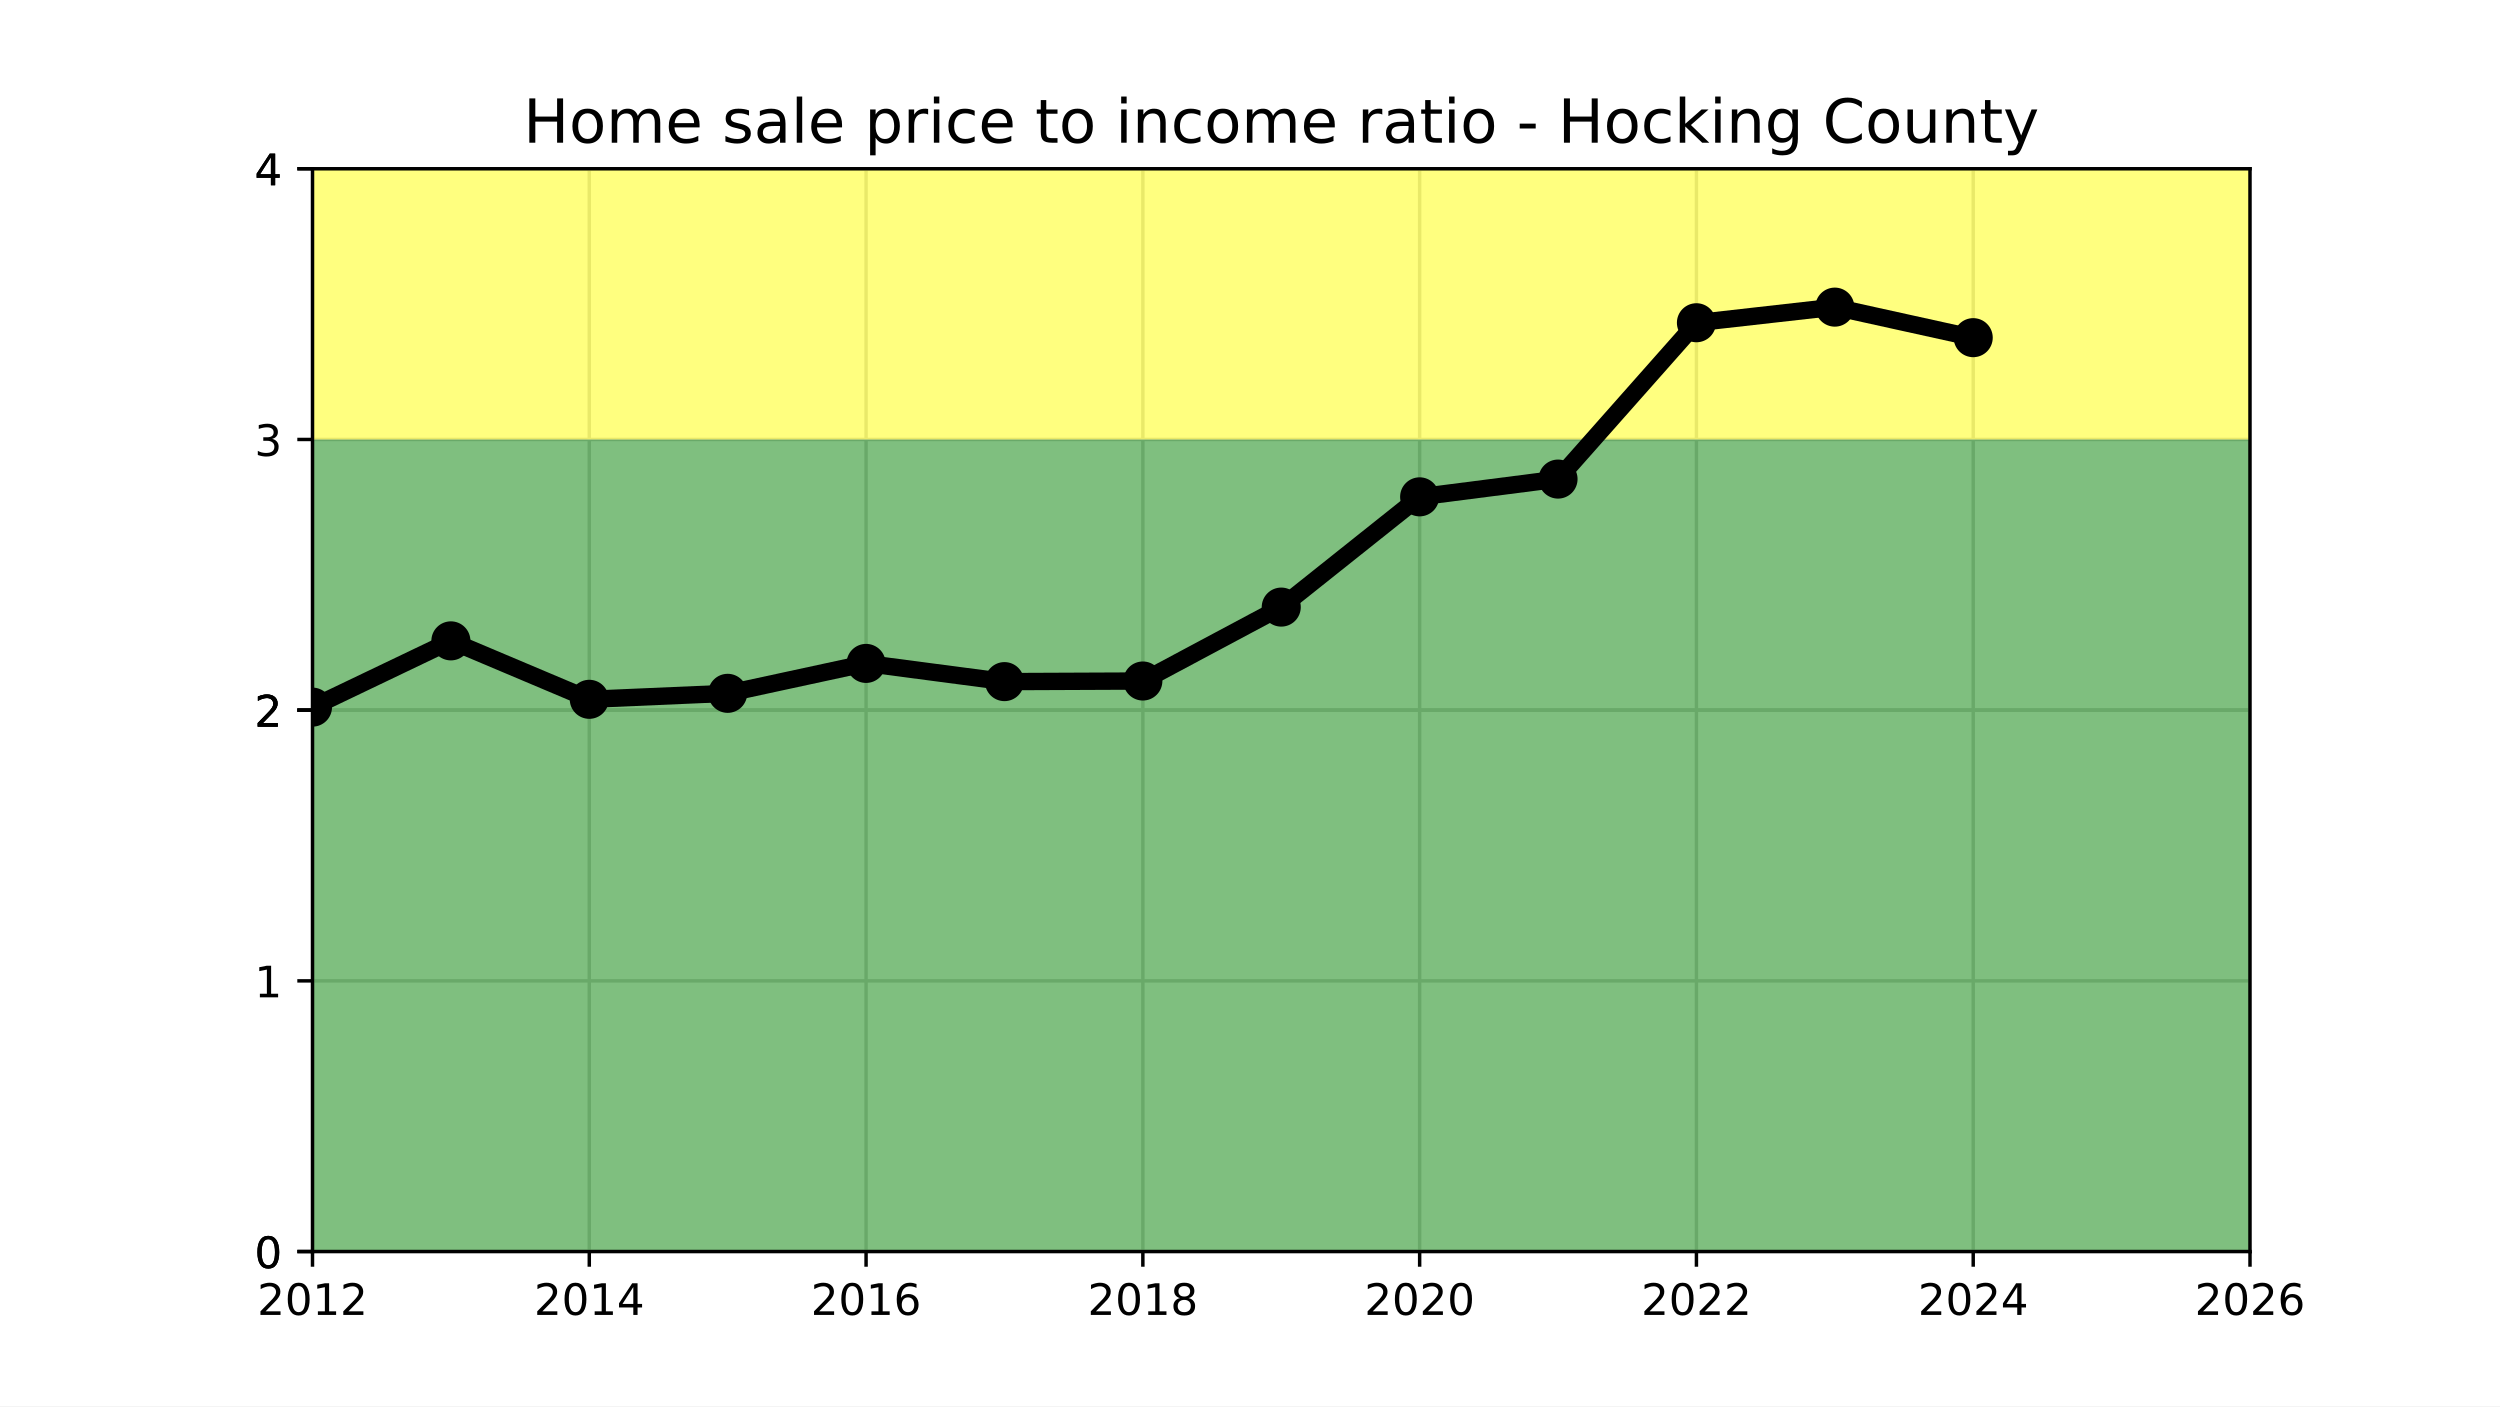
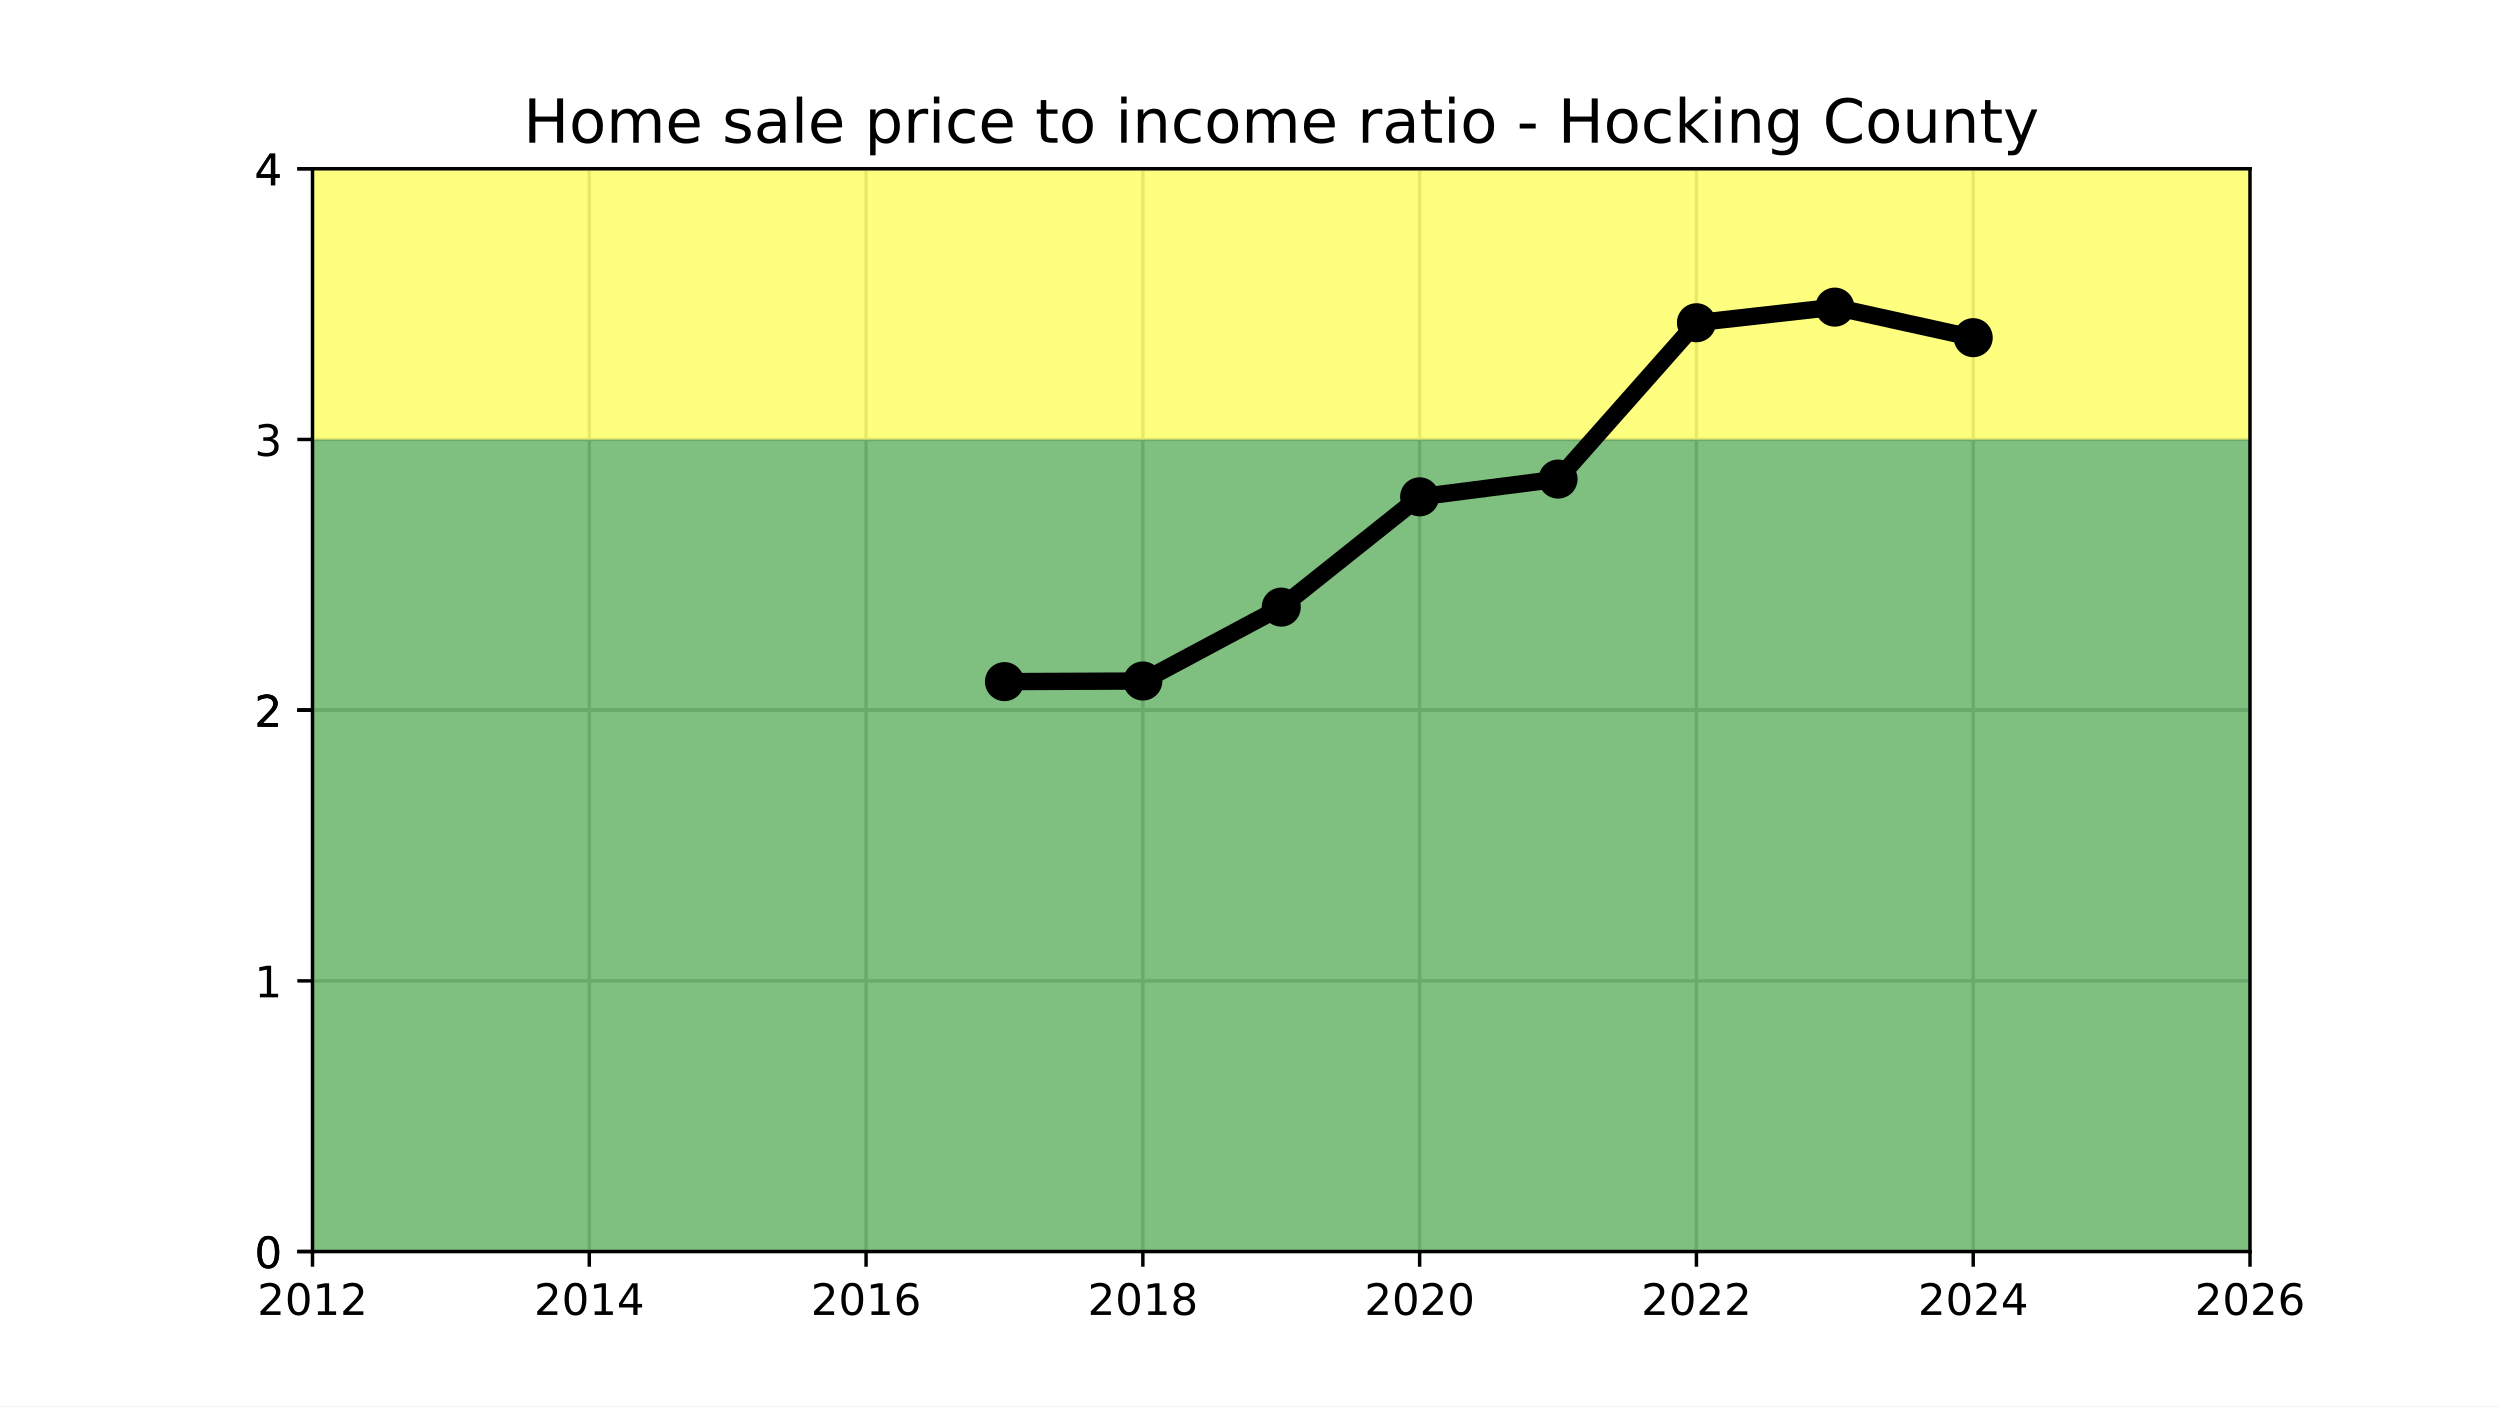
<svg xmlns="http://www.w3.org/2000/svg" xmlns:xlink="http://www.w3.org/1999/xlink" width="576pt" height="324pt" viewBox="0 0 576 324" version="1.1">
  <defs>
    <style type="text/css">*{stroke-linejoin: round; stroke-linecap: butt}</style>
  </defs>
  <g id="figure_1">
    <g id="patch_1">
      <path d="M 0 324  L 576 324  L 576 0  L 0 0  z " style="fill: #ffffff" />
    </g>
    <g id="axes_1">
      <g id="patch_2">
        <path d="M 72 288.36  L 518.4 288.36  L 518.4 38.88  L 72 38.88  z " style="fill: #ffffff" />
      </g>
      <g id="matplotlib.axis_1">
        <g id="xtick_1">
          <g id="line2d_1">
-             <path d="M 72 288.36  L 72 38.88  " clip-path="url(#p01c01f7aed)" style="fill: none; stroke: #d3d3d3; stroke-width: 0.8; stroke-linecap: square" />
+             <path d="M 72 288.36  L 72 38.88  " clip-path="url(#pa6a0c6ad4a)" style="fill: none; stroke: #d3d3d3; stroke-width: 0.8; stroke-linecap: square" />
          </g>
          <g id="line2d_2">
            <defs>
-               <path id="m849a6afd4a" d="M 0 0  L 0 3.5  " style="stroke: #000000; stroke-width: 0.8" />
+               <path id="mce4fcbca7a" d="M 0 0  L 0 3.5  " style="stroke: #000000; stroke-width: 0.8" />
            </defs>
            <g>
-               <use xlink:href="#m849a6afd4a" x="72" y="288.36" style="stroke: #000000; stroke-width: 0.8" />
+               <use xlink:href="#mce4fcbca7a" x="72" y="288.36" style="stroke: #000000; stroke-width: 0.8" />
            </g>
          </g>
          <g id="text_1">
            <g transform="translate(59.275 302.9584) scale(0.1 -0.1)">
              <defs>
                <path id="DejaVuSans-32" d="M 1228 531  L 3431 531  L 3431 0  L 469 0  L 469 531  Q 828 903 1448 1529  Q 2069 2156 2228 2338  Q 2531 2678 2651 2914  Q 2772 3150 2772 3378  Q 2772 3750 2511 3984  Q 2250 4219 1831 4219  Q 1534 4219 1204 4116  Q 875 4013 500 3803  L 500 4441  Q 881 4594 1212 4672  Q 1544 4750 1819 4750  Q 2544 4750 2975 4387  Q 3406 4025 3406 3419  Q 3406 3131 3298 2873  Q 3191 2616 2906 2266  Q 2828 2175 2409 1742  Q 1991 1309 1228 531  z " transform="scale(0.015625)" />
                <path id="DejaVuSans-30" d="M 2034 4250  Q 1547 4250 1301 3770  Q 1056 3291 1056 2328  Q 1056 1369 1301 889  Q 1547 409 2034 409  Q 2525 409 2770 889  Q 3016 1369 3016 2328  Q 3016 3291 2770 3770  Q 2525 4250 2034 4250  z M 2034 4750  Q 2819 4750 3233 4129  Q 3647 3509 3647 2328  Q 3647 1150 3233 529  Q 2819 -91 2034 -91  Q 1250 -91 836 529  Q 422 1150 422 2328  Q 422 3509 836 4129  Q 1250 4750 2034 4750  z " transform="scale(0.015625)" />
                <path id="DejaVuSans-31" d="M 794 531  L 1825 531  L 1825 4091  L 703 3866  L 703 4441  L 1819 4666  L 2450 4666  L 2450 531  L 3481 531  L 3481 0  L 794 0  L 794 531  z " transform="scale(0.015625)" />
              </defs>
              <use xlink:href="#DejaVuSans-32" />
              <use xlink:href="#DejaVuSans-30" transform="translate(63.62305 0)" />
              <use xlink:href="#DejaVuSans-31" transform="translate(127.2461 0)" />
              <use xlink:href="#DejaVuSans-32" transform="translate(190.8691 0)" />
            </g>
          </g>
        </g>
        <g id="xtick_2">
          <g id="line2d_3">
-             <path d="M 135.771 288.36  L 135.771 38.88  " clip-path="url(#p01c01f7aed)" style="fill: none; stroke: #d3d3d3; stroke-width: 0.8; stroke-linecap: square" />
+             <path d="M 135.771 288.36  L 135.771 38.88  " clip-path="url(#pa6a0c6ad4a)" style="fill: none; stroke: #d3d3d3; stroke-width: 0.8; stroke-linecap: square" />
          </g>
          <g id="line2d_4">
            <g>
-               <use xlink:href="#m849a6afd4a" x="135.771" y="288.36" style="stroke: #000000; stroke-width: 0.8" />
+               <use xlink:href="#mce4fcbca7a" x="135.771" y="288.36" style="stroke: #000000; stroke-width: 0.8" />
            </g>
          </g>
          <g id="text_2">
            <g transform="translate(123.0464 302.9584) scale(0.1 -0.1)">
              <defs>
                <path id="DejaVuSans-34" d="M 2419 4116  L 825 1625  L 2419 1625  L 2419 4116  z M 2253 4666  L 3047 4666  L 3047 1625  L 3713 1625  L 3713 1100  L 3047 1100  L 3047 0  L 2419 0  L 2419 1100  L 313 1100  L 313 1709  L 2253 4666  z " transform="scale(0.015625)" />
              </defs>
              <use xlink:href="#DejaVuSans-32" />
              <use xlink:href="#DejaVuSans-30" transform="translate(63.62305 0)" />
              <use xlink:href="#DejaVuSans-31" transform="translate(127.2461 0)" />
              <use xlink:href="#DejaVuSans-34" transform="translate(190.8691 0)" />
            </g>
          </g>
        </g>
        <g id="xtick_3">
          <g id="line2d_5">
-             <path d="M 199.543 288.36  L 199.543 38.88  " clip-path="url(#p01c01f7aed)" style="fill: none; stroke: #d3d3d3; stroke-width: 0.8; stroke-linecap: square" />
+             <path d="M 199.543 288.36  L 199.543 38.88  " clip-path="url(#pa6a0c6ad4a)" style="fill: none; stroke: #d3d3d3; stroke-width: 0.8; stroke-linecap: square" />
          </g>
          <g id="line2d_6">
            <g>
-               <use xlink:href="#m849a6afd4a" x="199.543" y="288.36" style="stroke: #000000; stroke-width: 0.8" />
+               <use xlink:href="#mce4fcbca7a" x="199.543" y="288.36" style="stroke: #000000; stroke-width: 0.8" />
            </g>
          </g>
          <g id="text_3">
            <g transform="translate(186.8179 302.9584) scale(0.1 -0.1)">
              <defs>
                <path id="DejaVuSans-36" d="M 2113 2584  Q 1688 2584 1439 2293  Q 1191 2003 1191 1497  Q 1191 994 1439 701  Q 1688 409 2113 409  Q 2538 409 2786 701  Q 3034 994 3034 1497  Q 3034 2003 2786 2293  Q 2538 2584 2113 2584  z M 3366 4563  L 3366 3988  Q 3128 4100 2886 4159  Q 2644 4219 2406 4219  Q 1781 4219 1451 3797  Q 1122 3375 1075 2522  Q 1259 2794 1537 2939  Q 1816 3084 2150 3084  Q 2853 3084 3261 2657  Q 3669 2231 3669 1497  Q 3669 778 3244 343  Q 2819 -91 2113 -91  Q 1303 -91 875 529  Q 447 1150 447 2328  Q 447 3434 972 4092  Q 1497 4750 2381 4750  Q 2619 4750 2861 4703  Q 3103 4656 3366 4563  z " transform="scale(0.015625)" />
              </defs>
              <use xlink:href="#DejaVuSans-32" />
              <use xlink:href="#DejaVuSans-30" transform="translate(63.62305 0)" />
              <use xlink:href="#DejaVuSans-31" transform="translate(127.2461 0)" />
              <use xlink:href="#DejaVuSans-36" transform="translate(190.8691 0)" />
            </g>
          </g>
        </g>
        <g id="xtick_4">
          <g id="line2d_7">
-             <path d="M 263.314 288.36  L 263.314 38.88  " clip-path="url(#p01c01f7aed)" style="fill: none; stroke: #d3d3d3; stroke-width: 0.8; stroke-linecap: square" />
+             <path d="M 263.314 288.36  L 263.314 38.88  " clip-path="url(#pa6a0c6ad4a)" style="fill: none; stroke: #d3d3d3; stroke-width: 0.8; stroke-linecap: square" />
          </g>
          <g id="line2d_8">
            <g>
-               <use xlink:href="#m849a6afd4a" x="263.314" y="288.36" style="stroke: #000000; stroke-width: 0.8" />
+               <use xlink:href="#mce4fcbca7a" x="263.314" y="288.36" style="stroke: #000000; stroke-width: 0.8" />
            </g>
          </g>
          <g id="text_4">
            <g transform="translate(250.5893 302.9584) scale(0.1 -0.1)">
              <defs>
                <path id="DejaVuSans-38" d="M 2034 2216  Q 1584 2216 1326 1975  Q 1069 1734 1069 1313  Q 1069 891 1326 650  Q 1584 409 2034 409  Q 2484 409 2743 651  Q 3003 894 3003 1313  Q 3003 1734 2745 1975  Q 2488 2216 2034 2216  z M 1403 2484  Q 997 2584 770 2862  Q 544 3141 544 3541  Q 544 4100 942 4425  Q 1341 4750 2034 4750  Q 2731 4750 3128 4425  Q 3525 4100 3525 3541  Q 3525 3141 3298 2862  Q 3072 2584 2669 2484  Q 3125 2378 3379 2068  Q 3634 1759 3634 1313  Q 3634 634 3220 271  Q 2806 -91 2034 -91  Q 1263 -91 848 271  Q 434 634 434 1313  Q 434 1759 690 2068  Q 947 2378 1403 2484  z M 1172 3481  Q 1172 3119 1398 2916  Q 1625 2713 2034 2713  Q 2441 2713 2670 2916  Q 2900 3119 2900 3481  Q 2900 3844 2670 4047  Q 2441 4250 2034 4250  Q 1625 4250 1398 4047  Q 1172 3844 1172 3481  z " transform="scale(0.015625)" />
              </defs>
              <use xlink:href="#DejaVuSans-32" />
              <use xlink:href="#DejaVuSans-30" transform="translate(63.62305 0)" />
              <use xlink:href="#DejaVuSans-31" transform="translate(127.2461 0)" />
              <use xlink:href="#DejaVuSans-38" transform="translate(190.8691 0)" />
            </g>
          </g>
        </g>
        <g id="xtick_5">
          <g id="line2d_9">
-             <path d="M 327.086 288.36  L 327.086 38.88  " clip-path="url(#p01c01f7aed)" style="fill: none; stroke: #d3d3d3; stroke-width: 0.8; stroke-linecap: square" />
+             <path d="M 327.086 288.36  L 327.086 38.88  " clip-path="url(#pa6a0c6ad4a)" style="fill: none; stroke: #d3d3d3; stroke-width: 0.8; stroke-linecap: square" />
          </g>
          <g id="line2d_10">
            <g>
-               <use xlink:href="#m849a6afd4a" x="327.086" y="288.36" style="stroke: #000000; stroke-width: 0.8" />
+               <use xlink:href="#mce4fcbca7a" x="327.086" y="288.36" style="stroke: #000000; stroke-width: 0.8" />
            </g>
          </g>
          <g id="text_5">
            <g transform="translate(314.3607 302.9584) scale(0.1 -0.1)">
              <use xlink:href="#DejaVuSans-32" />
              <use xlink:href="#DejaVuSans-30" transform="translate(63.62305 0)" />
              <use xlink:href="#DejaVuSans-32" transform="translate(127.2461 0)" />
              <use xlink:href="#DejaVuSans-30" transform="translate(190.8691 0)" />
            </g>
          </g>
        </g>
        <g id="xtick_6">
          <g id="line2d_11">
-             <path d="M 390.857 288.36  L 390.857 38.88  " clip-path="url(#p01c01f7aed)" style="fill: none; stroke: #d3d3d3; stroke-width: 0.8; stroke-linecap: square" />
+             <path d="M 390.857 288.36  L 390.857 38.88  " clip-path="url(#pa6a0c6ad4a)" style="fill: none; stroke: #d3d3d3; stroke-width: 0.8; stroke-linecap: square" />
          </g>
          <g id="line2d_12">
            <g>
-               <use xlink:href="#m849a6afd4a" x="390.857" y="288.36" style="stroke: #000000; stroke-width: 0.8" />
+               <use xlink:href="#mce4fcbca7a" x="390.857" y="288.36" style="stroke: #000000; stroke-width: 0.8" />
            </g>
          </g>
          <g id="text_6">
            <g transform="translate(378.1321 302.9584) scale(0.1 -0.1)">
              <use xlink:href="#DejaVuSans-32" />
              <use xlink:href="#DejaVuSans-30" transform="translate(63.62305 0)" />
              <use xlink:href="#DejaVuSans-32" transform="translate(127.2461 0)" />
              <use xlink:href="#DejaVuSans-32" transform="translate(190.8691 0)" />
            </g>
          </g>
        </g>
        <g id="xtick_7">
          <g id="line2d_13">
-             <path d="M 454.629 288.36  L 454.629 38.88  " clip-path="url(#p01c01f7aed)" style="fill: none; stroke: #d3d3d3; stroke-width: 0.8; stroke-linecap: square" />
+             <path d="M 454.629 288.36  L 454.629 38.88  " clip-path="url(#pa6a0c6ad4a)" style="fill: none; stroke: #d3d3d3; stroke-width: 0.8; stroke-linecap: square" />
          </g>
          <g id="line2d_14">
            <g>
-               <use xlink:href="#m849a6afd4a" x="454.629" y="288.36" style="stroke: #000000; stroke-width: 0.8" />
+               <use xlink:href="#mce4fcbca7a" x="454.629" y="288.36" style="stroke: #000000; stroke-width: 0.8" />
            </g>
          </g>
          <g id="text_7">
            <g transform="translate(441.9036 302.9584) scale(0.1 -0.1)">
              <use xlink:href="#DejaVuSans-32" />
              <use xlink:href="#DejaVuSans-30" transform="translate(63.62305 0)" />
              <use xlink:href="#DejaVuSans-32" transform="translate(127.2461 0)" />
              <use xlink:href="#DejaVuSans-34" transform="translate(190.8691 0)" />
            </g>
          </g>
        </g>
        <g id="xtick_8">
          <g id="line2d_15">
-             <path d="M 518.4 288.36  L 518.4 38.88  " clip-path="url(#p01c01f7aed)" style="fill: none; stroke: #d3d3d3; stroke-width: 0.8; stroke-linecap: square" />
+             <path d="M 518.4 288.36  L 518.4 38.88  " clip-path="url(#pa6a0c6ad4a)" style="fill: none; stroke: #d3d3d3; stroke-width: 0.8; stroke-linecap: square" />
          </g>
          <g id="line2d_16">
            <g>
-               <use xlink:href="#m849a6afd4a" x="518.4" y="288.36" style="stroke: #000000; stroke-width: 0.8" />
+               <use xlink:href="#mce4fcbca7a" x="518.4" y="288.36" style="stroke: #000000; stroke-width: 0.8" />
            </g>
          </g>
          <g id="text_8">
            <g transform="translate(505.675 302.9584) scale(0.1 -0.1)">
              <use xlink:href="#DejaVuSans-32" />
              <use xlink:href="#DejaVuSans-30" transform="translate(63.62305 0)" />
              <use xlink:href="#DejaVuSans-32" transform="translate(127.2461 0)" />
              <use xlink:href="#DejaVuSans-36" transform="translate(190.8691 0)" />
            </g>
          </g>
        </g>
      </g>
      <g id="matplotlib.axis_2">
        <g id="ytick_1">
          <g id="line2d_17">
-             <path d="M 72 288.36  L 518.4 288.36  " clip-path="url(#p01c01f7aed)" style="fill: none; stroke: #d3d3d3; stroke-width: 0.8; stroke-linecap: square" />
+             <path d="M 72 288.36  L 518.4 288.36  " clip-path="url(#pa6a0c6ad4a)" style="fill: none; stroke: #d3d3d3; stroke-width: 0.8; stroke-linecap: square" />
          </g>
          <g id="line2d_18">
            <defs>
-               <path id="m549634506d" d="M 0 0  L -3.5 0  " style="stroke: #000000; stroke-width: 0.8" />
+               <path id="m351aef672a" d="M 0 0  L -3.5 0  " style="stroke: #000000; stroke-width: 0.8" />
            </defs>
            <g>
-               <use xlink:href="#m549634506d" x="72" y="288.36" style="stroke: #000000; stroke-width: 0.8" />
+               <use xlink:href="#m351aef672a" x="72" y="288.36" style="stroke: #000000; stroke-width: 0.8" />
            </g>
          </g>
          <g id="text_9">
            <g transform="translate(58.6375 292.1592) scale(0.1 -0.1)">
              <use xlink:href="#DejaVuSans-30" />
            </g>
          </g>
        </g>
        <g id="ytick_2">
          <g id="line2d_19">
-             <path d="M 72 288.36  L 518.4 288.36  " clip-path="url(#p01c01f7aed)" style="fill: none; stroke: #d3d3d3; stroke-width: 0.8; stroke-linecap: square" />
+             <path d="M 72 288.36  L 518.4 288.36  " clip-path="url(#pa6a0c6ad4a)" style="fill: none; stroke: #d3d3d3; stroke-width: 0.8; stroke-linecap: square" />
          </g>
          <g id="line2d_20">
            <g>
-               <use xlink:href="#m549634506d" x="72" y="288.36" style="stroke: #000000; stroke-width: 0.8" />
+               <use xlink:href="#m351aef672a" x="72" y="288.36" style="stroke: #000000; stroke-width: 0.8" />
            </g>
          </g>
          <g id="text_10">
            <g transform="translate(58.6375 292.1592) scale(0.1 -0.1)">
              <use xlink:href="#DejaVuSans-30" />
            </g>
          </g>
        </g>
        <g id="ytick_3">
          <g id="line2d_21">
-             <path d="M 72 225.99  L 518.4 225.99  " clip-path="url(#p01c01f7aed)" style="fill: none; stroke: #d3d3d3; stroke-width: 0.8; stroke-linecap: square" />
+             <path d="M 72 225.99  L 518.4 225.99  " clip-path="url(#pa6a0c6ad4a)" style="fill: none; stroke: #d3d3d3; stroke-width: 0.8; stroke-linecap: square" />
          </g>
          <g id="line2d_22">
            <g>
-               <use xlink:href="#m549634506d" x="72" y="225.99" style="stroke: #000000; stroke-width: 0.8" />
+               <use xlink:href="#m351aef672a" x="72" y="225.99" style="stroke: #000000; stroke-width: 0.8" />
            </g>
          </g>
          <g id="text_11">
            <g transform="translate(58.6375 229.7892) scale(0.1 -0.1)">
              <use xlink:href="#DejaVuSans-31" />
            </g>
          </g>
        </g>
        <g id="ytick_4">
          <g id="line2d_23">
-             <path d="M 72 163.62  L 518.4 163.62  " clip-path="url(#p01c01f7aed)" style="fill: none; stroke: #d3d3d3; stroke-width: 0.8; stroke-linecap: square" />
+             <path d="M 72 163.62  L 518.4 163.62  " clip-path="url(#pa6a0c6ad4a)" style="fill: none; stroke: #d3d3d3; stroke-width: 0.8; stroke-linecap: square" />
          </g>
          <g id="line2d_24">
            <g>
-               <use xlink:href="#m549634506d" x="72" y="163.62" style="stroke: #000000; stroke-width: 0.8" />
+               <use xlink:href="#m351aef672a" x="72" y="163.62" style="stroke: #000000; stroke-width: 0.8" />
            </g>
          </g>
          <g id="text_12">
            <g transform="translate(58.6375 167.4192) scale(0.1 -0.1)">
              <use xlink:href="#DejaVuSans-32" />
            </g>
          </g>
        </g>
        <g id="ytick_5">
          <g id="line2d_25">
-             <path d="M 72 163.62  L 518.4 163.62  " clip-path="url(#p01c01f7aed)" style="fill: none; stroke: #d3d3d3; stroke-width: 0.8; stroke-linecap: square" />
+             <path d="M 72 163.62  L 518.4 163.62  " clip-path="url(#pa6a0c6ad4a)" style="fill: none; stroke: #d3d3d3; stroke-width: 0.8; stroke-linecap: square" />
          </g>
          <g id="line2d_26">
            <g>
-               <use xlink:href="#m549634506d" x="72" y="163.62" style="stroke: #000000; stroke-width: 0.8" />
+               <use xlink:href="#m351aef672a" x="72" y="163.62" style="stroke: #000000; stroke-width: 0.8" />
            </g>
          </g>
          <g id="text_13">
            <g transform="translate(58.6375 167.4192) scale(0.1 -0.1)">
              <use xlink:href="#DejaVuSans-32" />
            </g>
          </g>
        </g>
        <g id="ytick_6">
          <g id="line2d_27">
-             <path d="M 72 163.62  L 518.4 163.62  " clip-path="url(#p01c01f7aed)" style="fill: none; stroke: #d3d3d3; stroke-width: 0.8; stroke-linecap: square" />
+             <path d="M 72 163.62  L 518.4 163.62  " clip-path="url(#pa6a0c6ad4a)" style="fill: none; stroke: #d3d3d3; stroke-width: 0.8; stroke-linecap: square" />
          </g>
          <g id="line2d_28">
            <g>
-               <use xlink:href="#m549634506d" x="72" y="163.62" style="stroke: #000000; stroke-width: 0.8" />
+               <use xlink:href="#m351aef672a" x="72" y="163.62" style="stroke: #000000; stroke-width: 0.8" />
            </g>
          </g>
          <g id="text_14">
            <g transform="translate(58.6375 167.4192) scale(0.1 -0.1)">
              <use xlink:href="#DejaVuSans-32" />
            </g>
          </g>
        </g>
        <g id="ytick_7">
          <g id="line2d_29">
-             <path d="M 72 101.25  L 518.4 101.25  " clip-path="url(#p01c01f7aed)" style="fill: none; stroke: #d3d3d3; stroke-width: 0.8; stroke-linecap: square" />
+             <path d="M 72 101.25  L 518.4 101.25  " clip-path="url(#pa6a0c6ad4a)" style="fill: none; stroke: #d3d3d3; stroke-width: 0.8; stroke-linecap: square" />
          </g>
          <g id="line2d_30">
            <g>
-               <use xlink:href="#m549634506d" x="72" y="101.25" style="stroke: #000000; stroke-width: 0.8" />
+               <use xlink:href="#m351aef672a" x="72" y="101.25" style="stroke: #000000; stroke-width: 0.8" />
            </g>
          </g>
          <g id="text_15">
            <g transform="translate(58.6375 105.0492) scale(0.1 -0.1)">
              <defs>
                <path id="DejaVuSans-33" d="M 2597 2516  Q 3050 2419 3304 2112  Q 3559 1806 3559 1356  Q 3559 666 3084 287  Q 2609 -91 1734 -91  Q 1441 -91 1130 -33  Q 819 25 488 141  L 488 750  Q 750 597 1062 519  Q 1375 441 1716 441  Q 2309 441 2620 675  Q 2931 909 2931 1356  Q 2931 1769 2642 2001  Q 2353 2234 1838 2234  L 1294 2234  L 1294 2753  L 1863 2753  Q 2328 2753 2575 2939  Q 2822 3125 2822 3475  Q 2822 3834 2567 4026  Q 2313 4219 1838 4219  Q 1578 4219 1281 4162  Q 984 4106 628 3988  L 628 4550  Q 988 4650 1302 4700  Q 1616 4750 1894 4750  Q 2613 4750 3031 4423  Q 3450 4097 3450 3541  Q 3450 3153 3228 2886  Q 3006 2619 2597 2516  z " transform="scale(0.015625)" />
              </defs>
              <use xlink:href="#DejaVuSans-33" />
            </g>
          </g>
        </g>
        <g id="ytick_8">
          <g id="line2d_31">
-             <path d="M 72 38.88  L 518.4 38.88  " clip-path="url(#p01c01f7aed)" style="fill: none; stroke: #d3d3d3; stroke-width: 0.8; stroke-linecap: square" />
+             <path d="M 72 38.88  L 518.4 38.88  " clip-path="url(#pa6a0c6ad4a)" style="fill: none; stroke: #d3d3d3; stroke-width: 0.8; stroke-linecap: square" />
          </g>
          <g id="line2d_32">
            <g>
-               <use xlink:href="#m549634506d" x="72" y="38.88" style="stroke: #000000; stroke-width: 0.8" />
+               <use xlink:href="#m351aef672a" x="72" y="38.88" style="stroke: #000000; stroke-width: 0.8" />
            </g>
          </g>
          <g id="text_16">
            <g transform="translate(58.6375 42.67922) scale(0.1 -0.1)">
              <use xlink:href="#DejaVuSans-34" />
            </g>
          </g>
        </g>
        <g id="ytick_9">
          <g id="line2d_33">
-             <path d="M 72 38.88  L 518.4 38.88  " clip-path="url(#p01c01f7aed)" style="fill: none; stroke: #d3d3d3; stroke-width: 0.8; stroke-linecap: square" />
+             <path d="M 72 38.88  L 518.4 38.88  " clip-path="url(#pa6a0c6ad4a)" style="fill: none; stroke: #d3d3d3; stroke-width: 0.8; stroke-linecap: square" />
          </g>
          <g id="line2d_34">
            <g>
-               <use xlink:href="#m549634506d" x="72" y="38.88" style="stroke: #000000; stroke-width: 0.8" />
+               <use xlink:href="#m351aef672a" x="72" y="38.88" style="stroke: #000000; stroke-width: 0.8" />
            </g>
          </g>
          <g id="text_17">
            <g transform="translate(58.6375 42.67922) scale(0.1 -0.1)">
              <use xlink:href="#DejaVuSans-34" />
            </g>
          </g>
        </g>
      </g>
      <g id="FillBetweenPolyCollection_1">
-         <path d="M 72 101.25  L 72 288.36  L 103.886 288.36  L 135.771 288.36  L 167.657 288.36  L 199.543 288.36  L 231.429 288.36  L 263.314 288.36  L 295.2 288.36  L 327.086 288.36  L 358.971 288.36  L 390.857 288.36  L 422.743 288.36  L 454.629 288.36  L 486.514 288.36  L 518.4 288.36  L 518.4 101.25  L 518.4 101.25  L 486.514 101.25  L 454.629 101.25  L 422.743 101.25  L 390.857 101.25  L 358.971 101.25  L 327.086 101.25  L 295.2 101.25  L 263.314 101.25  L 231.429 101.25  L 199.543 101.25  L 167.657 101.25  L 135.771 101.25  L 103.886 101.25  L 72 101.25  z " clip-path="url(#p01c01f7aed)" style="fill: #008000; fill-opacity: 0.5" />
+         <path d="M 72 101.25  L 72 288.36  L 103.886 288.36  L 135.771 288.36  L 167.657 288.36  L 199.543 288.36  L 231.429 288.36  L 263.314 288.36  L 295.2 288.36  L 327.086 288.36  L 358.971 288.36  L 390.857 288.36  L 422.743 288.36  L 454.629 288.36  L 486.514 288.36  L 518.4 288.36  L 518.4 101.25  L 518.4 101.25  L 486.514 101.25  L 454.629 101.25  L 422.743 101.25  L 390.857 101.25  L 358.971 101.25  L 327.086 101.25  L 295.2 101.25  L 263.314 101.25  L 231.429 101.25  L 199.543 101.25  L 167.657 101.25  L 135.771 101.25  L 103.886 101.25  L 72 101.25  z " clip-path="url(#pa6a0c6ad4a)" style="fill: #008000; fill-opacity: 0.5" />
      </g>
      <g id="FillBetweenPolyCollection_2">
-         <path d="M 72 38.88  L 72 101.25  L 103.886 101.25  L 135.771 101.25  L 167.657 101.25  L 199.543 101.25  L 231.429 101.25  L 263.314 101.25  L 295.2 101.25  L 327.086 101.25  L 358.971 101.25  L 390.857 101.25  L 422.743 101.25  L 454.629 101.25  L 486.514 101.25  L 518.4 101.25  L 518.4 38.88  L 518.4 38.88  L 486.514 38.88  L 454.629 38.88  L 422.743 38.88  L 390.857 38.88  L 358.971 38.88  L 327.086 38.88  L 295.2 38.88  L 263.314 38.88  L 231.429 38.88  L 199.543 38.88  L 167.657 38.88  L 135.771 38.88  L 103.886 38.88  L 72 38.88  z " clip-path="url(#p01c01f7aed)" style="fill: #ffff00; fill-opacity: 0.5" />
+         <path d="M 72 38.88  L 72 101.25  L 103.886 101.25  L 135.771 101.25  L 167.657 101.25  L 199.543 101.25  L 231.429 101.25  L 263.314 101.25  L 295.2 101.25  L 327.086 101.25  L 358.971 101.25  L 390.857 101.25  L 422.743 101.25  L 454.629 101.25  L 486.514 101.25  L 518.4 101.25  L 518.4 38.88  L 518.4 38.88  L 486.514 38.88  L 454.629 38.88  L 422.743 38.88  L 390.857 38.88  L 358.971 38.88  L 327.086 38.88  L 295.2 38.88  L 263.314 38.88  L 231.429 38.88  L 199.543 38.88  L 167.657 38.88  L 135.771 38.88  L 103.886 38.88  L 72 38.88  z " clip-path="url(#pa6a0c6ad4a)" style="fill: #ffff00; fill-opacity: 0.5" />
      </g>
      <g id="line2d_35">
-         <path d="M 72 162.921  L 103.886 147.656  L 135.771 161.122  L 167.657 159.744  L 199.543 152.85  L 231.429 157.045  L 263.314 156.905  L 295.2 139.875  L 327.086 114.474  L 358.971 110.381  L 390.857 74.361  L 422.743 70.762  L 454.629 77.798  " clip-path="url(#p01c01f7aed)" style="fill: none; stroke: #000000; stroke-width: 4; stroke-linecap: square" />
+         <path d="M 231.429 157.045  L 263.314 156.905  L 295.2 139.875  L 327.086 114.474  L 358.971 110.381  L 390.857 74.361  L 422.743 70.762  L 454.629 77.798  " clip-path="url(#pa6a0c6ad4a)" style="fill: none; stroke: #000000; stroke-width: 4; stroke-linecap: square" />
        <defs>
-           <path id="md9d0a9cf7b" d="M 0 4  C 1.061 4 2.078 3.579 2.828 2.828  C 3.579 2.078 4 1.061 4 0  C 4 -1.061 3.579 -2.078 2.828 -2.828  C 2.078 -3.579 1.061 -4 0 -4  C -1.061 -4 -2.078 -3.579 -2.828 -2.828  C -3.579 -2.078 -4 -1.061 -4 0  C -4 1.061 -3.579 2.078 -2.828 2.828  C -2.078 3.579 -1.061 4 0 4  z " style="stroke: #000000" />
+           <path id="m2bdc645870" d="M 0 4  C 1.061 4 2.078 3.579 2.828 2.828  C 3.579 2.078 4 1.061 4 0  C 4 -1.061 3.579 -2.078 2.828 -2.828  C 2.078 -3.579 1.061 -4 0 -4  C -1.061 -4 -2.078 -3.579 -2.828 -2.828  C -3.579 -2.078 -4 -1.061 -4 0  C -4 1.061 -3.579 2.078 -2.828 2.828  C -2.078 3.579 -1.061 4 0 4  z " style="stroke: #000000" />
        </defs>
-         <g clip-path="url(#p01c01f7aed)">
-           <use xlink:href="#md9d0a9cf7b" x="72" y="162.921" style="stroke: #000000" />
-           <use xlink:href="#md9d0a9cf7b" x="103.886" y="147.656" style="stroke: #000000" />
-           <use xlink:href="#md9d0a9cf7b" x="135.771" y="161.122" style="stroke: #000000" />
-           <use xlink:href="#md9d0a9cf7b" x="167.657" y="159.744" style="stroke: #000000" />
-           <use xlink:href="#md9d0a9cf7b" x="199.543" y="152.85" style="stroke: #000000" />
-           <use xlink:href="#md9d0a9cf7b" x="231.429" y="157.045" style="stroke: #000000" />
-           <use xlink:href="#md9d0a9cf7b" x="263.314" y="156.905" style="stroke: #000000" />
-           <use xlink:href="#md9d0a9cf7b" x="295.2" y="139.875" style="stroke: #000000" />
-           <use xlink:href="#md9d0a9cf7b" x="327.086" y="114.474" style="stroke: #000000" />
-           <use xlink:href="#md9d0a9cf7b" x="358.971" y="110.381" style="stroke: #000000" />
-           <use xlink:href="#md9d0a9cf7b" x="390.857" y="74.361" style="stroke: #000000" />
-           <use xlink:href="#md9d0a9cf7b" x="422.743" y="70.762" style="stroke: #000000" />
-           <use xlink:href="#md9d0a9cf7b" x="454.629" y="77.798" style="stroke: #000000" />
+         <g clip-path="url(#pa6a0c6ad4a)">
+           <use xlink:href="#m2bdc645870" x="231.429" y="157.045" style="stroke: #000000" />
+           <use xlink:href="#m2bdc645870" x="263.314" y="156.905" style="stroke: #000000" />
+           <use xlink:href="#m2bdc645870" x="295.2" y="139.875" style="stroke: #000000" />
+           <use xlink:href="#m2bdc645870" x="327.086" y="114.474" style="stroke: #000000" />
+           <use xlink:href="#m2bdc645870" x="358.971" y="110.381" style="stroke: #000000" />
+           <use xlink:href="#m2bdc645870" x="390.857" y="74.361" style="stroke: #000000" />
+           <use xlink:href="#m2bdc645870" x="422.743" y="70.762" style="stroke: #000000" />
+           <use xlink:href="#m2bdc645870" x="454.629" y="77.798" style="stroke: #000000" />
        </g>
      </g>
      <g id="patch_3">
        <path d="M 72 288.36  L 72 38.88  " style="fill: none; stroke: #000000; stroke-width: 0.8; stroke-linejoin: miter; stroke-linecap: square" />
      </g>
      <g id="patch_4">
        <path d="M 518.4 288.36  L 518.4 38.88  " style="fill: none; stroke: #000000; stroke-width: 0.8; stroke-linejoin: miter; stroke-linecap: square" />
      </g>
      <g id="patch_5">
        <path d="M 72 288.36  L 518.4 288.36  " style="fill: none; stroke: #000000; stroke-width: 0.8; stroke-linejoin: miter; stroke-linecap: square" />
      </g>
      <g id="patch_6">
        <path d="M 72 38.88  L 518.4 38.88  " style="fill: none; stroke: #000000; stroke-width: 0.8; stroke-linejoin: miter; stroke-linecap: square" />
      </g>
      <g id="text_18">
        <g transform="translate(120.5828 32.88) scale(0.14 -0.14)">
          <defs>
            <path id="DejaVuSans-48" d="M 628 4666  L 1259 4666  L 1259 2753  L 3553 2753  L 3553 4666  L 4184 4666  L 4184 0  L 3553 0  L 3553 2222  L 1259 2222  L 1259 0  L 628 0  L 628 4666  z " transform="scale(0.015625)" />
            <path id="DejaVuSans-6f" d="M 1959 3097  Q 1497 3097 1228 2736  Q 959 2375 959 1747  Q 959 1119 1226 758  Q 1494 397 1959 397  Q 2419 397 2687 759  Q 2956 1122 2956 1747  Q 2956 2369 2687 2733  Q 2419 3097 1959 3097  z M 1959 3584  Q 2709 3584 3137 3096  Q 3566 2609 3566 1747  Q 3566 888 3137 398  Q 2709 -91 1959 -91  Q 1206 -91 779 398  Q 353 888 353 1747  Q 353 2609 779 3096  Q 1206 3584 1959 3584  z " transform="scale(0.015625)" />
            <path id="DejaVuSans-6d" d="M 3328 2828  Q 3544 3216 3844 3400  Q 4144 3584 4550 3584  Q 5097 3584 5394 3201  Q 5691 2819 5691 2113  L 5691 0  L 5113 0  L 5113 2094  Q 5113 2597 4934 2840  Q 4756 3084 4391 3084  Q 3944 3084 3684 2787  Q 3425 2491 3425 1978  L 3425 0  L 2847 0  L 2847 2094  Q 2847 2600 2669 2842  Q 2491 3084 2119 3084  Q 1678 3084 1418 2786  Q 1159 2488 1159 1978  L 1159 0  L 581 0  L 581 3500  L 1159 3500  L 1159 2956  Q 1356 3278 1631 3431  Q 1906 3584 2284 3584  Q 2666 3584 2933 3390  Q 3200 3197 3328 2828  z " transform="scale(0.015625)" />
            <path id="DejaVuSans-65" d="M 3597 1894  L 3597 1613  L 953 1613  Q 991 1019 1311 708  Q 1631 397 2203 397  Q 2534 397 2845 478  Q 3156 559 3463 722  L 3463 178  Q 3153 47 2828 -22  Q 2503 -91 2169 -91  Q 1331 -91 842 396  Q 353 884 353 1716  Q 353 2575 817 3079  Q 1281 3584 2069 3584  Q 2775 3584 3186 3129  Q 3597 2675 3597 1894  z M 3022 2063  Q 3016 2534 2758 2815  Q 2500 3097 2075 3097  Q 1594 3097 1305 2825  Q 1016 2553 972 2059  L 3022 2063  z " transform="scale(0.015625)" />
            <path id="DejaVuSans-20" transform="scale(0.015625)" />
            <path id="DejaVuSans-73" d="M 2834 3397  L 2834 2853  Q 2591 2978 2328 3040  Q 2066 3103 1784 3103  Q 1356 3103 1142 2972  Q 928 2841 928 2578  Q 928 2378 1081 2264  Q 1234 2150 1697 2047  L 1894 2003  Q 2506 1872 2764 1633  Q 3022 1394 3022 966  Q 3022 478 2636 193  Q 2250 -91 1575 -91  Q 1294 -91 989 -36  Q 684 19 347 128  L 347 722  Q 666 556 975 473  Q 1284 391 1588 391  Q 1994 391 2212 530  Q 2431 669 2431 922  Q 2431 1156 2273 1281  Q 2116 1406 1581 1522  L 1381 1569  Q 847 1681 609 1914  Q 372 2147 372 2553  Q 372 3047 722 3315  Q 1072 3584 1716 3584  Q 2034 3584 2315 3537  Q 2597 3491 2834 3397  z " transform="scale(0.015625)" />
            <path id="DejaVuSans-61" d="M 2194 1759  Q 1497 1759 1228 1600  Q 959 1441 959 1056  Q 959 750 1161 570  Q 1363 391 1709 391  Q 2188 391 2477 730  Q 2766 1069 2766 1631  L 2766 1759  L 2194 1759  z M 3341 1997  L 3341 0  L 2766 0  L 2766 531  Q 2569 213 2275 61  Q 1981 -91 1556 -91  Q 1019 -91 701 211  Q 384 513 384 1019  Q 384 1609 779 1909  Q 1175 2209 1959 2209  L 2766 2209  L 2766 2266  Q 2766 2663 2505 2880  Q 2244 3097 1772 3097  Q 1472 3097 1187 3025  Q 903 2953 641 2809  L 641 3341  Q 956 3463 1253 3523  Q 1550 3584 1831 3584  Q 2591 3584 2966 3190  Q 3341 2797 3341 1997  z " transform="scale(0.015625)" />
            <path id="DejaVuSans-6c" d="M 603 4863  L 1178 4863  L 1178 0  L 603 0  L 603 4863  z " transform="scale(0.015625)" />
            <path id="DejaVuSans-70" d="M 1159 525  L 1159 -1331  L 581 -1331  L 581 3500  L 1159 3500  L 1159 2969  Q 1341 3281 1617 3432  Q 1894 3584 2278 3584  Q 2916 3584 3314 3078  Q 3713 2572 3713 1747  Q 3713 922 3314 415  Q 2916 -91 2278 -91  Q 1894 -91 1617 61  Q 1341 213 1159 525  z M 3116 1747  Q 3116 2381 2855 2742  Q 2594 3103 2138 3103  Q 1681 3103 1420 2742  Q 1159 2381 1159 1747  Q 1159 1113 1420 752  Q 1681 391 2138 391  Q 2594 391 2855 752  Q 3116 1113 3116 1747  z " transform="scale(0.015625)" />
            <path id="DejaVuSans-72" d="M 2631 2963  Q 2534 3019 2420 3045  Q 2306 3072 2169 3072  Q 1681 3072 1420 2755  Q 1159 2438 1159 1844  L 1159 0  L 581 0  L 581 3500  L 1159 3500  L 1159 2956  Q 1341 3275 1631 3429  Q 1922 3584 2338 3584  Q 2397 3584 2469 3576  Q 2541 3569 2628 3553  L 2631 2963  z " transform="scale(0.015625)" />
            <path id="DejaVuSans-69" d="M 603 3500  L 1178 3500  L 1178 0  L 603 0  L 603 3500  z M 603 4863  L 1178 4863  L 1178 4134  L 603 4134  L 603 4863  z " transform="scale(0.015625)" />
            <path id="DejaVuSans-63" d="M 3122 3366  L 3122 2828  Q 2878 2963 2633 3030  Q 2388 3097 2138 3097  Q 1578 3097 1268 2742  Q 959 2388 959 1747  Q 959 1106 1268 751  Q 1578 397 2138 397  Q 2388 397 2633 464  Q 2878 531 3122 666  L 3122 134  Q 2881 22 2623 -34  Q 2366 -91 2075 -91  Q 1284 -91 818 406  Q 353 903 353 1747  Q 353 2603 823 3093  Q 1294 3584 2113 3584  Q 2378 3584 2631 3529  Q 2884 3475 3122 3366  z " transform="scale(0.015625)" />
            <path id="DejaVuSans-74" d="M 1172 4494  L 1172 3500  L 2356 3500  L 2356 3053  L 1172 3053  L 1172 1153  Q 1172 725 1289 603  Q 1406 481 1766 481  L 2356 481  L 2356 0  L 1766 0  Q 1100 0 847 248  Q 594 497 594 1153  L 594 3053  L 172 3053  L 172 3500  L 594 3500  L 594 4494  L 1172 4494  z " transform="scale(0.015625)" />
            <path id="DejaVuSans-6e" d="M 3513 2113  L 3513 0  L 2938 0  L 2938 2094  Q 2938 2591 2744 2837  Q 2550 3084 2163 3084  Q 1697 3084 1428 2787  Q 1159 2491 1159 1978  L 1159 0  L 581 0  L 581 3500  L 1159 3500  L 1159 2956  Q 1366 3272 1645 3428  Q 1925 3584 2291 3584  Q 2894 3584 3203 3211  Q 3513 2838 3513 2113  z " transform="scale(0.015625)" />
            <path id="DejaVuSans-2d" d="M 313 2009  L 1997 2009  L 1997 1497  L 313 1497  L 313 2009  z " transform="scale(0.015625)" />
            <path id="DejaVuSans-6b" d="M 581 4863  L 1159 4863  L 1159 1991  L 2875 3500  L 3609 3500  L 1753 1863  L 3688 0  L 2938 0  L 1159 1709  L 1159 0  L 581 0  L 581 4863  z " transform="scale(0.015625)" />
            <path id="DejaVuSans-67" d="M 2906 1791  Q 2906 2416 2648 2759  Q 2391 3103 1925 3103  Q 1463 3103 1205 2759  Q 947 2416 947 1791  Q 947 1169 1205 825  Q 1463 481 1925 481  Q 2391 481 2648 825  Q 2906 1169 2906 1791  z M 3481 434  Q 3481 -459 3084 -895  Q 2688 -1331 1869 -1331  Q 1566 -1331 1297 -1286  Q 1028 -1241 775 -1147  L 775 -588  Q 1028 -725 1275 -790  Q 1522 -856 1778 -856  Q 2344 -856 2625 -561  Q 2906 -266 2906 331  L 2906 616  Q 2728 306 2450 153  Q 2172 0 1784 0  Q 1141 0 747 490  Q 353 981 353 1791  Q 353 2603 747 3093  Q 1141 3584 1784 3584  Q 2172 3584 2450 3431  Q 2728 3278 2906 2969  L 2906 3500  L 3481 3500  L 3481 434  z " transform="scale(0.015625)" />
            <path id="DejaVuSans-43" d="M 4122 4306  L 4122 3641  Q 3803 3938 3442 4084  Q 3081 4231 2675 4231  Q 1875 4231 1450 3742  Q 1025 3253 1025 2328  Q 1025 1406 1450 917  Q 1875 428 2675 428  Q 3081 428 3442 575  Q 3803 722 4122 1019  L 4122 359  Q 3791 134 3420 21  Q 3050 -91 2638 -91  Q 1578 -91 968 557  Q 359 1206 359 2328  Q 359 3453 968 4101  Q 1578 4750 2638 4750  Q 3056 4750 3426 4639  Q 3797 4528 4122 4306  z " transform="scale(0.015625)" />
            <path id="DejaVuSans-75" d="M 544 1381  L 544 3500  L 1119 3500  L 1119 1403  Q 1119 906 1312 657  Q 1506 409 1894 409  Q 2359 409 2629 706  Q 2900 1003 2900 1516  L 2900 3500  L 3475 3500  L 3475 0  L 2900 0  L 2900 538  Q 2691 219 2414 64  Q 2138 -91 1772 -91  Q 1169 -91 856 284  Q 544 659 544 1381  z M 1991 3584  L 1991 3584  z " transform="scale(0.015625)" />
            <path id="DejaVuSans-79" d="M 2059 -325  Q 1816 -950 1584 -1140  Q 1353 -1331 966 -1331  L 506 -1331  L 506 -850  L 844 -850  Q 1081 -850 1212 -737  Q 1344 -625 1503 -206  L 1606 56  L 191 3500  L 800 3500  L 1894 763  L 2988 3500  L 3597 3500  L 2059 -325  z " transform="scale(0.015625)" />
          </defs>
          <use xlink:href="#DejaVuSans-48" />
          <use xlink:href="#DejaVuSans-6f" transform="translate(75.19531 0)" />
          <use xlink:href="#DejaVuSans-6d" transform="translate(136.377 0)" />
          <use xlink:href="#DejaVuSans-65" transform="translate(233.7891 0)" />
          <use xlink:href="#DejaVuSans-20" transform="translate(295.3125 0)" />
          <use xlink:href="#DejaVuSans-73" transform="translate(327.0996 0)" />
          <use xlink:href="#DejaVuSans-61" transform="translate(379.1992 0)" />
          <use xlink:href="#DejaVuSans-6c" transform="translate(440.4785 0)" />
          <use xlink:href="#DejaVuSans-65" transform="translate(468.2617 0)" />
          <use xlink:href="#DejaVuSans-20" transform="translate(529.7852 0)" />
          <use xlink:href="#DejaVuSans-70" transform="translate(561.5723 0)" />
          <use xlink:href="#DejaVuSans-72" transform="translate(625.0488 0)" />
          <use xlink:href="#DejaVuSans-69" transform="translate(666.1621 0)" />
          <use xlink:href="#DejaVuSans-63" transform="translate(693.9453 0)" />
          <use xlink:href="#DejaVuSans-65" transform="translate(748.9258 0)" />
          <use xlink:href="#DejaVuSans-20" transform="translate(810.4492 0)" />
          <use xlink:href="#DejaVuSans-74" transform="translate(842.2363 0)" />
          <use xlink:href="#DejaVuSans-6f" transform="translate(881.4453 0)" />
          <use xlink:href="#DejaVuSans-20" transform="translate(942.627 0)" />
          <use xlink:href="#DejaVuSans-69" transform="translate(974.4141 0)" />
          <use xlink:href="#DejaVuSans-6e" transform="translate(1002.197 0)" />
          <use xlink:href="#DejaVuSans-63" transform="translate(1065.576 0)" />
          <use xlink:href="#DejaVuSans-6f" transform="translate(1120.557 0)" />
          <use xlink:href="#DejaVuSans-6d" transform="translate(1181.738 0)" />
          <use xlink:href="#DejaVuSans-65" transform="translate(1279.15 0)" />
          <use xlink:href="#DejaVuSans-20" transform="translate(1340.674 0)" />
          <use xlink:href="#DejaVuSans-72" transform="translate(1372.461 0)" />
          <use xlink:href="#DejaVuSans-61" transform="translate(1413.574 0)" />
          <use xlink:href="#DejaVuSans-74" transform="translate(1474.854 0)" />
          <use xlink:href="#DejaVuSans-69" transform="translate(1514.062 0)" />
          <use xlink:href="#DejaVuSans-6f" transform="translate(1541.846 0)" />
          <use xlink:href="#DejaVuSans-20" transform="translate(1603.027 0)" />
          <use xlink:href="#DejaVuSans-2d" transform="translate(1634.814 0)" />
          <use xlink:href="#DejaVuSans-20" transform="translate(1670.898 0)" />
          <use xlink:href="#DejaVuSans-48" transform="translate(1702.686 0)" />
          <use xlink:href="#DejaVuSans-6f" transform="translate(1777.881 0)" />
          <use xlink:href="#DejaVuSans-63" transform="translate(1839.062 0)" />
          <use xlink:href="#DejaVuSans-6b" transform="translate(1894.043 0)" />
          <use xlink:href="#DejaVuSans-69" transform="translate(1951.953 0)" />
          <use xlink:href="#DejaVuSans-6e" transform="translate(1979.736 0)" />
          <use xlink:href="#DejaVuSans-67" transform="translate(2043.115 0)" />
          <use xlink:href="#DejaVuSans-20" transform="translate(2106.592 0)" />
          <use xlink:href="#DejaVuSans-43" transform="translate(2138.379 0)" />
          <use xlink:href="#DejaVuSans-6f" transform="translate(2208.203 0)" />
          <use xlink:href="#DejaVuSans-75" transform="translate(2269.385 0)" />
          <use xlink:href="#DejaVuSans-6e" transform="translate(2332.764 0)" />
          <use xlink:href="#DejaVuSans-74" transform="translate(2396.143 0)" />
          <use xlink:href="#DejaVuSans-79" transform="translate(2435.352 0)" />
        </g>
      </g>
    </g>
  </g>
  <defs>
-     <clipPath id="p01c01f7aed">
+     <clipPath id="pa6a0c6ad4a">
      <rect x="72" y="38.88" width="446.4" height="249.48" />
    </clipPath>
  </defs>
</svg>
